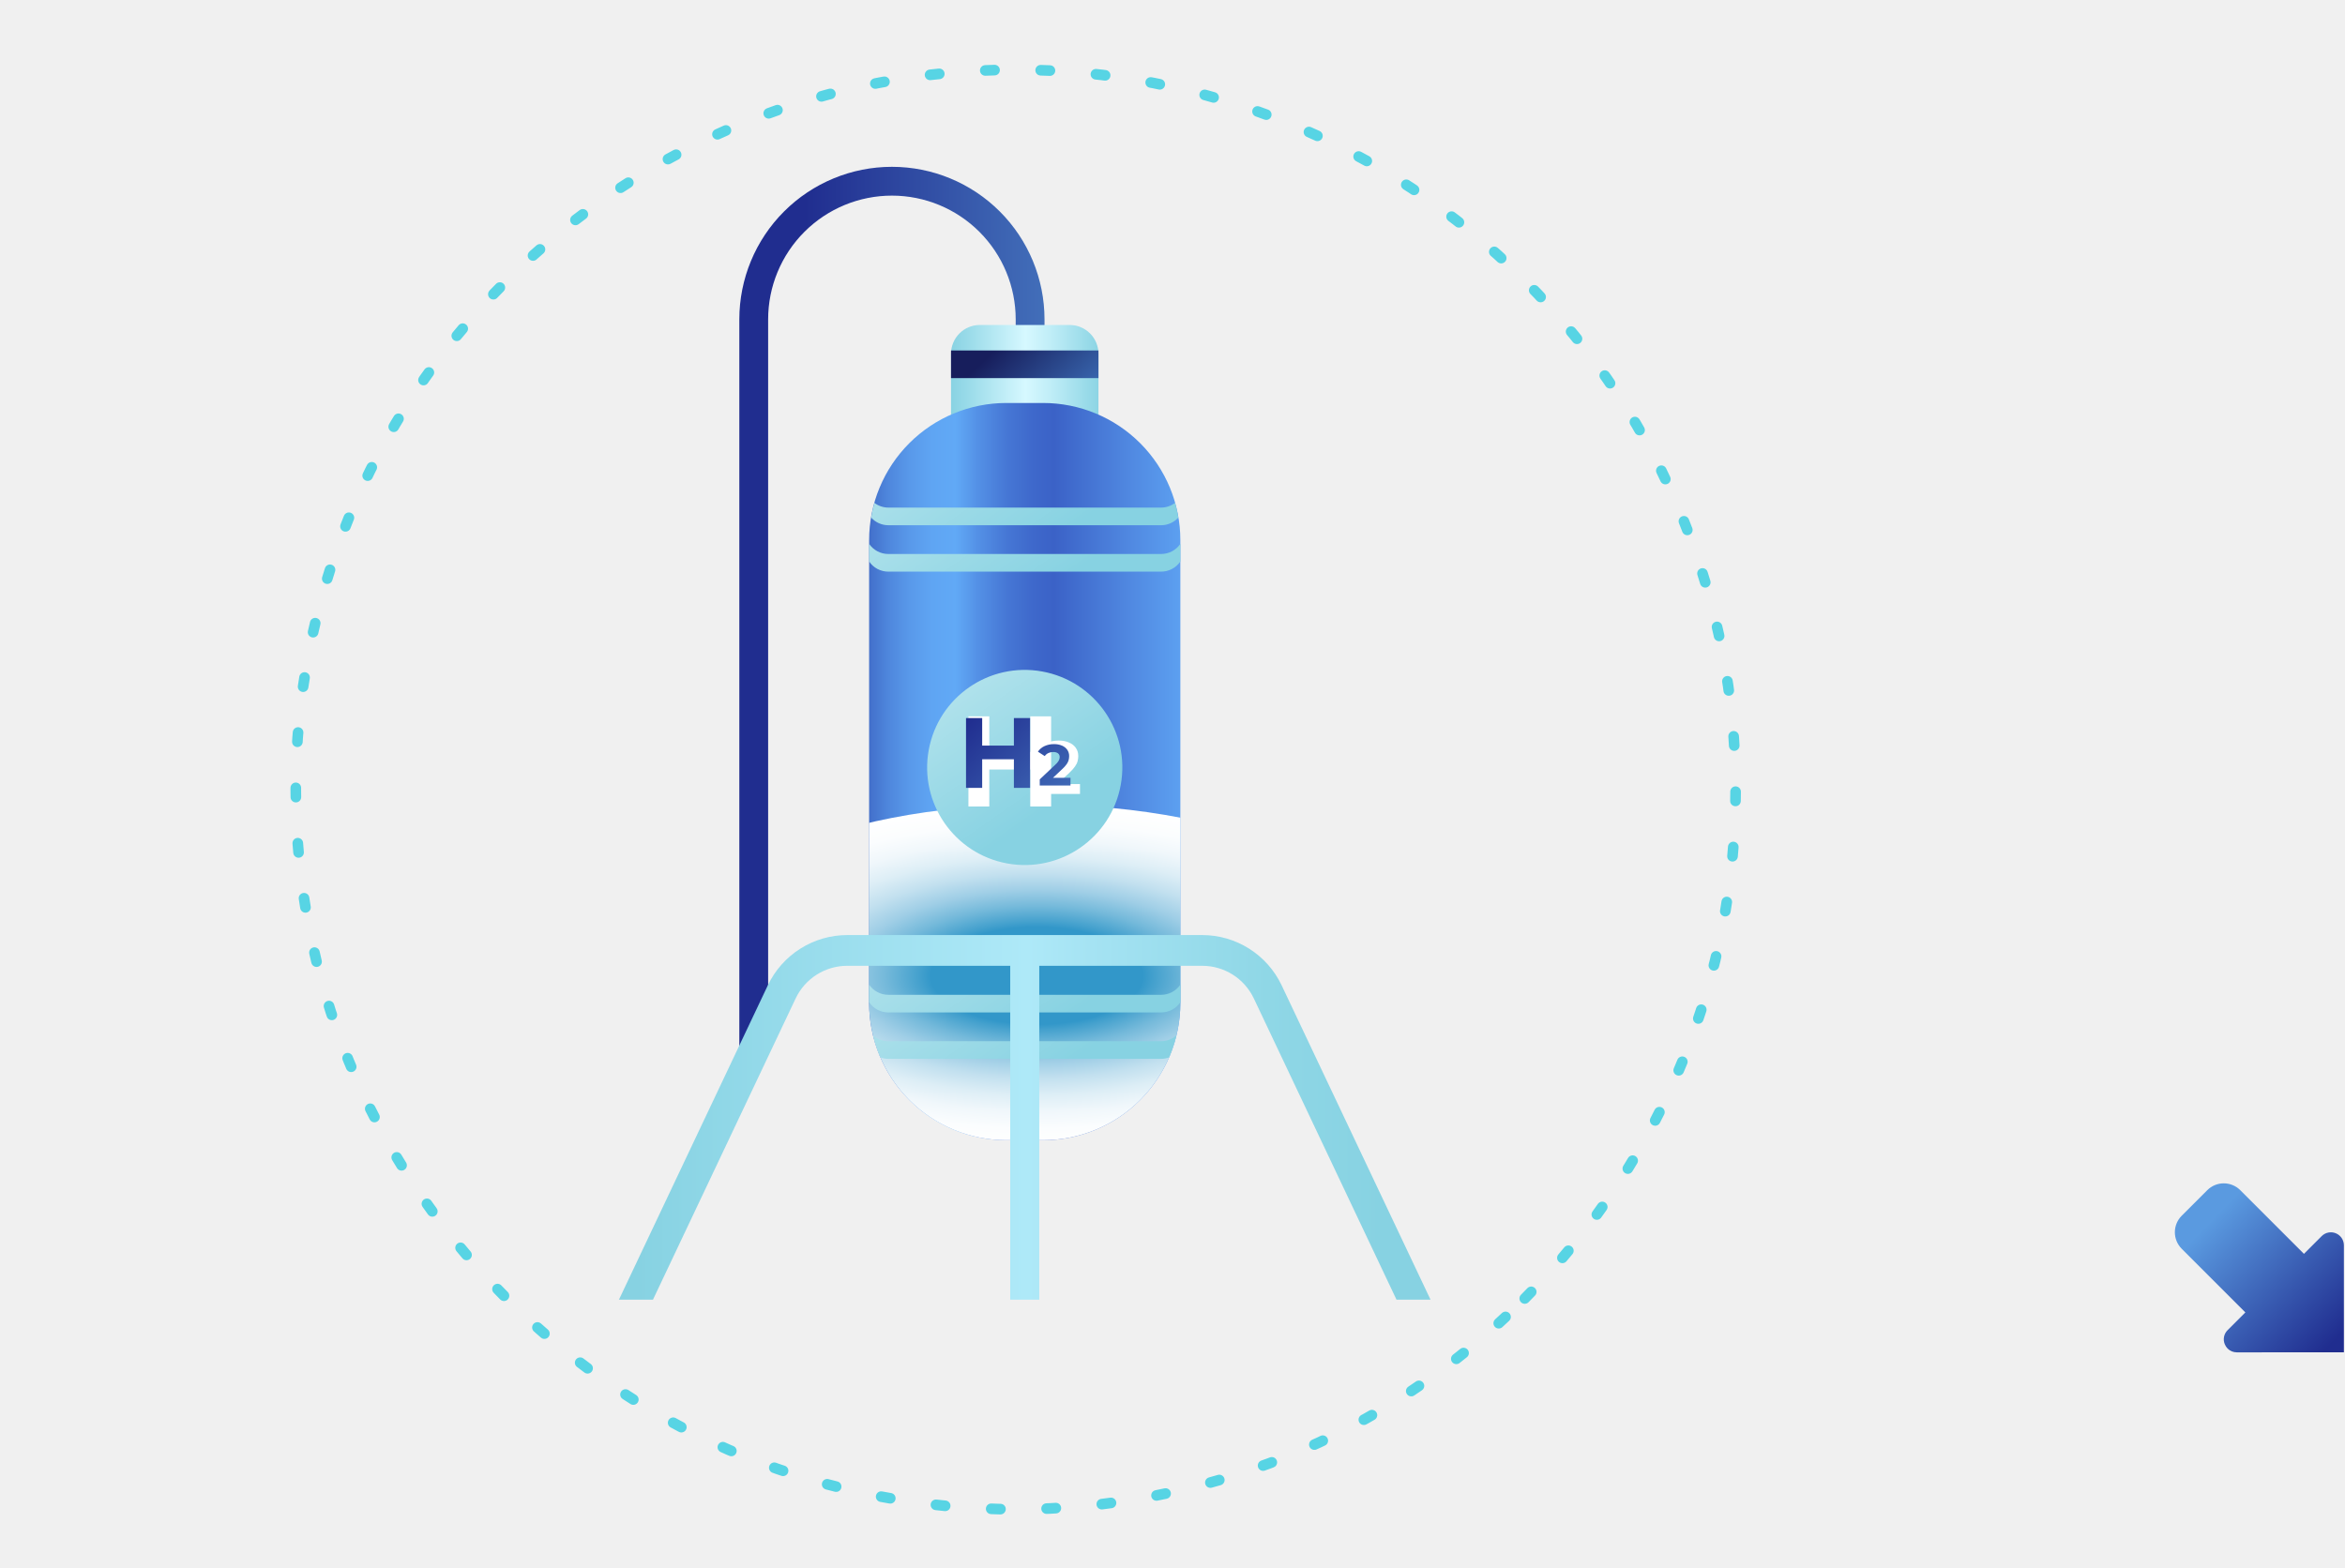
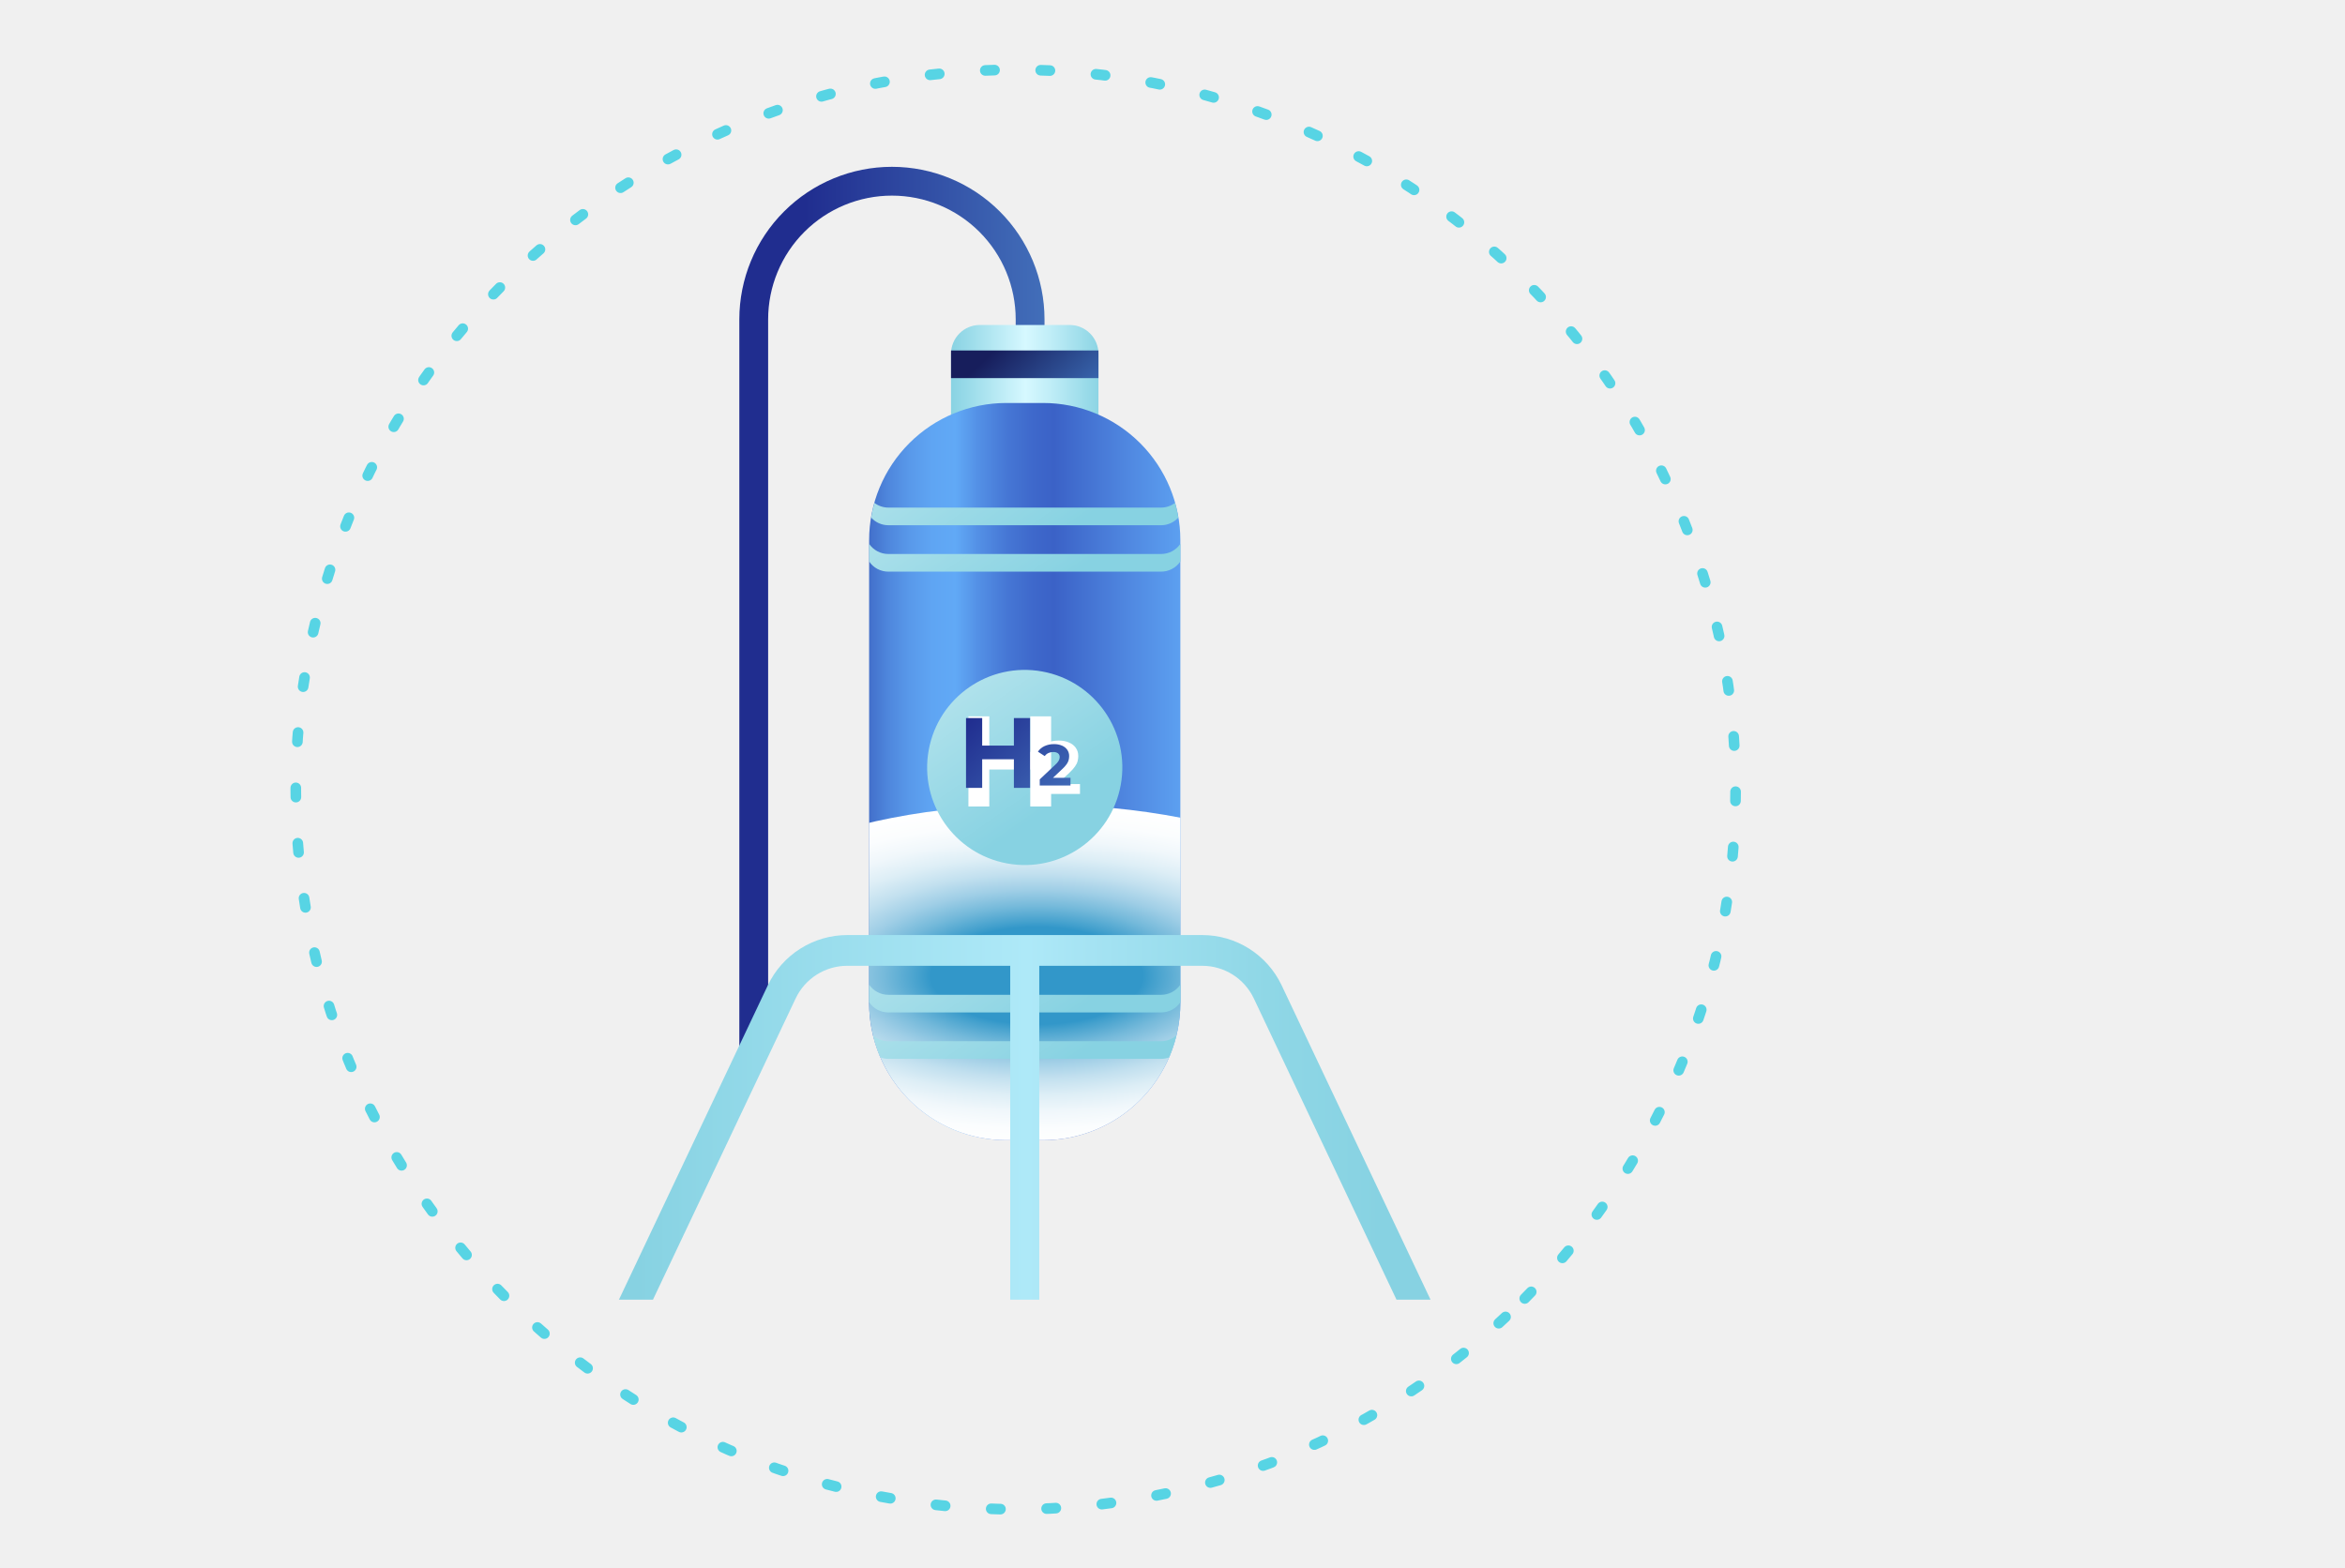
<svg xmlns="http://www.w3.org/2000/svg" width="317" height="212" viewBox="0 0 317 212" fill="none">
-   <path d="M316.849 168.377C316.849 168.029 316.746 167.689 316.553 167.4C316.359 167.111 316.085 166.886 315.764 166.753C315.442 166.62 315.089 166.585 314.748 166.652C314.407 166.72 314.093 166.888 313.847 167.134L311.45 169.531L302.841 160.922C302.249 160.331 301.447 160 300.612 160C299.776 160 298.974 160.332 298.383 160.922L294.922 164.383C294.331 164.975 294 165.776 294 166.612C294 167.448 294.331 168.249 294.922 168.841L303.531 177.45L301.134 179.847C300.884 180.091 300.714 180.405 300.646 180.747C300.578 181.089 300.615 181.444 300.752 181.764C300.841 181.982 300.973 182.179 301.138 182.346C301.301 182.508 301.494 182.635 301.707 182.722C301.919 182.808 302.147 182.852 302.376 182.85L316.849 182.849L316.849 168.377Z" fill="url(#paint0_linear_2005_40)" />
  <path d="M206.119 175.567C244.124 137.562 244.124 75.943 206.119 37.938C168.114 -0.068 106.495 -0.068 68.49 37.938C30.484 75.943 30.484 137.562 68.49 175.567C106.495 213.572 168.114 213.572 206.119 175.567Z" stroke="#57D4E4" stroke-width="1.437" stroke-linecap="round" stroke-linejoin="round" stroke-dasharray="1.25 6.24" />
  <path d="M103.838 141.911H99.943V43.183C99.943 37.712 102.116 32.465 105.985 28.597C109.853 24.729 115.1 22.555 120.571 22.555C126.041 22.555 131.288 24.729 135.157 28.597C139.025 32.465 141.198 37.712 141.198 43.183V128.68H137.303V43.183C137.303 38.745 135.54 34.489 132.402 31.351C129.264 28.213 125.008 26.45 120.571 26.45C116.133 26.45 111.877 28.213 108.739 31.351C105.601 34.489 103.838 38.745 103.838 43.183V141.911Z" fill="url(#paint1_linear_2005_40)" />
  <path d="M148.491 59.881H128.561V47.834C128.561 46.801 128.972 45.81 129.702 45.079C130.433 44.348 131.424 43.938 132.457 43.938H144.594C145.628 43.938 146.619 44.348 147.349 45.079C148.08 45.81 148.491 46.801 148.491 47.834V59.881Z" fill="url(#paint2_linear_2005_40)" />
  <path d="M148.491 47.388H128.561V51.125H148.491V47.388Z" fill="url(#paint3_linear_2005_40)" />
  <path d="M136.041 54.487H141.01C145.93 54.487 150.649 56.441 154.128 59.92C157.607 63.4 159.562 68.118 159.562 73.038V135.615C159.562 140.536 157.607 145.254 154.128 148.733C150.649 152.213 145.93 154.167 141.01 154.167H136.041C131.121 154.167 126.402 152.212 122.923 148.733C119.444 145.254 117.489 140.535 117.489 135.615V73.038C117.489 68.118 119.444 63.4 122.923 59.92C126.402 56.441 131.121 54.487 136.041 54.487Z" fill="url(#paint4_linear_2005_40)" />
  <mask id="mask0_2005_40" style="mask-type:luminance" maskUnits="userSpaceOnUse" x="117" y="54" width="43" height="101">
    <path d="M136.041 54.487H141.01C145.93 54.487 150.649 56.441 154.128 59.92C157.607 63.4 159.562 68.118 159.562 73.038V135.615C159.562 140.536 157.607 145.254 154.128 148.733C150.649 152.213 145.93 154.167 141.01 154.167H136.041C131.121 154.167 126.402 152.212 122.923 148.733C119.444 145.254 117.489 140.535 117.489 135.615V73.038C117.489 68.118 119.444 63.4 122.923 59.92C126.402 56.441 131.121 54.487 136.041 54.487Z" fill="white" />
  </mask>
  <g mask="url(#mask0_2005_40)">
    <path style="mix-blend-mode:multiply" d="M140.148 155.1C167.955 155.1 190.497 144.729 190.497 131.936C190.497 119.143 167.955 108.773 140.148 108.773C112.342 108.773 89.8 119.143 89.8 131.936C89.8 144.729 112.342 155.1 140.148 155.1Z" fill="url(#paint5_radial_2005_40)" />
  </g>
  <path class="el1" d="M151.503 106.139C152.812 98.972 148.062 92.101 140.894 90.793C133.727 89.484 126.856 94.234 125.548 101.402C124.239 108.569 128.989 115.44 136.157 116.748C143.324 118.057 150.195 113.307 151.503 106.139Z" fill="url(#paint6_linear_2005_40)" />
  <path d="M156.968 134.508H120.083C119.572 134.508 119.068 134.383 118.616 134.144C118.164 133.906 117.777 133.56 117.489 133.138V135.524C117.777 135.946 118.164 136.291 118.616 136.53C119.068 136.769 119.572 136.893 120.083 136.893H156.968C157.479 136.893 157.983 136.769 158.435 136.53C158.887 136.291 159.274 135.946 159.562 135.524V133.138C159.274 133.56 158.887 133.906 158.435 134.144C157.983 134.383 157.479 134.508 156.968 134.508Z" fill="url(#paint7_linear_2005_40)" />
  <path d="M156.968 140.782H120.083C119.328 140.779 118.599 140.503 118.033 140.004C118.274 141.017 118.601 142.009 119.01 142.967C119.353 143.096 119.716 143.164 120.083 143.167H156.968C157.334 143.164 157.698 143.096 158.041 142.967C158.45 142.009 158.777 141.017 159.018 140.004C158.451 140.503 157.723 140.779 156.968 140.782Z" fill="url(#paint8_linear_2005_40)" />
  <path d="M156.968 68.631H120.083C119.403 68.629 118.742 68.405 118.202 67.993C118.019 68.646 117.872 69.309 117.762 69.978C118.055 70.304 118.412 70.565 118.812 70.744C119.212 70.923 119.645 71.016 120.083 71.017H156.968C157.406 71.016 157.839 70.923 158.238 70.744C158.638 70.565 158.996 70.304 159.288 69.978C159.178 69.309 159.032 68.646 158.849 67.993C158.308 68.405 157.648 68.629 156.968 68.631Z" fill="url(#paint9_linear_2005_40)" />
  <path d="M156.968 74.905H120.083C119.572 74.905 119.068 74.781 118.616 74.542C118.164 74.303 117.777 73.957 117.489 73.535V75.921C117.777 76.343 118.164 76.689 118.616 76.928C119.068 77.166 119.572 77.291 120.083 77.291H156.968C157.479 77.291 157.983 77.166 158.435 76.927C158.887 76.689 159.274 76.343 159.562 75.921V73.535C159.274 73.957 158.887 74.303 158.435 74.542C157.983 74.78 157.479 74.905 156.968 74.905Z" fill="url(#paint10_linear_2005_40)" />
  <path d="M188.781 175.729L169.485 134.981C168.859 133.669 167.875 132.56 166.647 131.782C165.419 131.005 163.996 130.59 162.542 130.586H140.489V175.729H136.562V130.586H114.509C113.055 130.59 111.632 131.005 110.403 131.782C109.175 132.56 108.191 133.669 107.566 134.981L88.269 175.729H83.669L103.808 133.201C104.773 131.179 106.289 129.47 108.182 128.272C110.075 127.074 112.268 126.435 114.509 126.429H162.542C164.782 126.435 166.975 127.074 168.868 128.272C170.761 129.47 172.278 131.179 173.242 133.201L193.381 175.729H188.781Z" fill="url(#paint11_linear_2005_40)" />
  <path class="el1" d="M139.271 96.857H142.092V109.045H139.271V96.857ZM133.734 109.045H130.913V96.857H133.734V109.045ZM139.48 104.048H133.525V101.662H139.48V104.048Z" fill="white" />
  <path class="el1" d="M140.63 107.351V106.286L143.368 103.7C143.584 103.504 143.743 103.328 143.845 103.173C143.946 103.017 144.014 102.876 144.047 102.747C144.088 102.619 144.108 102.5 144.108 102.392C144.108 102.108 144.01 101.892 143.814 101.743C143.625 101.588 143.344 101.51 142.972 101.51C142.675 101.51 142.398 101.567 142.141 101.682C141.891 101.797 141.678 101.976 141.502 102.22L140.306 101.449C140.576 101.043 140.955 100.722 141.441 100.486C141.928 100.249 142.489 100.131 143.125 100.131C143.652 100.131 144.112 100.219 144.504 100.394C144.903 100.563 145.21 100.803 145.426 101.114C145.65 101.425 145.761 101.797 145.761 102.23C145.761 102.46 145.731 102.69 145.67 102.919C145.616 103.143 145.501 103.379 145.325 103.629C145.156 103.879 144.906 104.16 144.575 104.471L142.303 106.611L141.989 106.012H145.994V107.351H140.63Z" fill="white" />
  <path class="el1" d="M132.772 106.53H130.588V97.09H132.772V106.53ZM137.223 102.66H132.61V100.813H137.223V102.66ZM137.06 97.09H139.245V106.53H137.06V97.09Z" fill="url(#paint12_linear_2005_40)" />
  <path class="el1" d="M140.554 106.205V105.38L142.675 103.378C142.814 103.257 142.938 103.119 143.044 102.969C143.113 102.867 143.168 102.757 143.205 102.64C143.232 102.55 143.246 102.458 143.248 102.364C143.253 102.268 143.236 102.172 143.197 102.084C143.159 101.996 143.099 101.918 143.025 101.857C142.832 101.727 142.601 101.665 142.369 101.681C142.148 101.679 141.93 101.724 141.729 101.815C141.529 101.907 141.357 102.05 141.23 102.231L140.304 101.633C140.524 101.31 140.828 101.053 141.183 100.888C141.591 100.698 142.037 100.603 142.487 100.613C142.854 100.605 143.219 100.673 143.559 100.813C143.844 100.931 144.092 101.125 144.273 101.375C144.448 101.629 144.537 101.931 144.529 102.239C144.528 102.418 144.506 102.595 144.462 102.768C144.406 102.968 144.316 103.155 144.195 103.323C144.023 103.56 143.826 103.778 143.609 103.974L141.85 105.631L141.607 105.168H144.71V106.205L140.554 106.205Z" fill="url(#paint13_linear_2005_40)" />
  <defs>
    <linearGradient id="paint0_linear_2005_40" x1="298.839" y1="165.107" x2="315.513" y2="181.331" gradientUnits="userSpaceOnUse">
      <stop stop-color="#5A9AE0" />
      <stop offset="1" stop-color="#202D8F" />
    </linearGradient>
    <linearGradient id="paint1_linear_2005_40" x1="108.741" y1="82.233" x2="156.468" y2="82.233" gradientUnits="userSpaceOnUse">
      <stop stop-color="#202D8F" />
      <stop offset="1" stop-color="#528DCD" />
    </linearGradient>
    <linearGradient id="paint2_linear_2005_40" x1="128.413" y1="51.909" x2="149.143" y2="51.909" gradientUnits="userSpaceOnUse">
      <stop stop-color="#87D2E2" />
      <stop offset="0.493" stop-color="#D6F8FF" />
      <stop offset="0.662" stop-color="#BFEDF7" />
      <stop offset="1" stop-color="#87D2E2" />
    </linearGradient>
    <linearGradient id="paint3_linear_2005_40" x1="159.218" y1="71.138" x2="135.67" y2="46.236" gradientUnits="userSpaceOnUse">
      <stop stop-color="#171E5C" />
      <stop offset="0.551" stop-color="#4076C0" />
      <stop offset="1" stop-color="#171E5C" />
    </linearGradient>
    <linearGradient id="paint4_linear_2005_40" x1="115.609" y1="104.327" x2="170.238" y2="104.327" gradientUnits="userSpaceOnUse">
      <stop stop-color="#375BBB" />
      <stop offset="0.026" stop-color="#406BC7" />
      <stop offset="0.08" stop-color="#4E86DC" />
      <stop offset="0.135" stop-color="#5999EA" />
      <stop offset="0.191" stop-color="#5FA5F3" />
      <stop offset="0.248" stop-color="#61A9F6" />
      <stop offset="0.302" stop-color="#5491E6" />
      <stop offset="0.375" stop-color="#4677D5" />
      <stop offset="0.442" stop-color="#3E68CB" />
      <stop offset="0.493" stop-color="#3B62C7" />
      <stop offset="0.687" stop-color="#518AE2" />
      <stop offset="0.855" stop-color="#61A9F6" />
      <stop offset="0.894" stop-color="#5A9BEE" />
      <stop offset="0.968" stop-color="#4778D9" />
      <stop offset="1" stop-color="#3D66CF" />
    </linearGradient>
    <radialGradient id="paint5_radial_2005_40" cx="0" cy="0" r="1" gradientUnits="userSpaceOnUse" gradientTransform="translate(140.148 131.936) rotate(90) scale(23.1628 50.3498)">
      <stop offset="0.284" stop-color="#3297C9" />
      <stop offset="0.313" stop-color="#43A0CD" />
      <stop offset="0.406" stop-color="#74B9DA" />
      <stop offset="0.501" stop-color="#9FCEE6" />
      <stop offset="0.598" stop-color="#C2E0EF" />
      <stop offset="0.695" stop-color="#DDEEF6" />
      <stop offset="0.793" stop-color="#F0F7FB" />
      <stop offset="0.894" stop-color="#FBFDFE" />
      <stop offset="1" stop-color="white" />
    </radialGradient>
    <linearGradient id="paint6_linear_2005_40" x1="104.6" y1="55.47" x2="142.159" y2="108.944" gradientUnits="userSpaceOnUse">
      <stop stop-color="white" />
      <stop offset="0.23" stop-color="#E8F6F9" />
      <stop offset="0.708" stop-color="#AEE1EB" />
      <stop offset="1" stop-color="#87D2E2" />
    </linearGradient>
    <linearGradient id="paint7_linear_2005_40" x1="101.941" y1="82.245" x2="141.946" y2="139.2" gradientUnits="userSpaceOnUse">
      <stop stop-color="white" />
      <stop offset="0.23" stop-color="#E8F6F9" />
      <stop offset="0.708" stop-color="#AEE1EB" />
      <stop offset="1" stop-color="#87D2E2" />
    </linearGradient>
    <linearGradient id="paint8_linear_2005_40" x1="101.854" y1="88.579" x2="141.859" y2="145.535" gradientUnits="userSpaceOnUse">
      <stop stop-color="white" />
      <stop offset="0.23" stop-color="#E8F6F9" />
      <stop offset="0.708" stop-color="#AEE1EB" />
      <stop offset="1" stop-color="#87D2E2" />
    </linearGradient>
    <linearGradient id="paint9_linear_2005_40" x1="101.544" y1="16.647" x2="141.548" y2="73.603" gradientUnits="userSpaceOnUse">
      <stop stop-color="white" />
      <stop offset="0.23" stop-color="#E8F6F9" />
      <stop offset="0.708" stop-color="#AEE1EB" />
      <stop offset="1" stop-color="#87D2E2" />
    </linearGradient>
    <linearGradient id="paint10_linear_2005_40" x1="101.941" y1="22.642" x2="141.946" y2="79.598" gradientUnits="userSpaceOnUse">
      <stop stop-color="white" />
      <stop offset="0.23" stop-color="#E8F6F9" />
      <stop offset="0.708" stop-color="#AEE1EB" />
      <stop offset="1" stop-color="#87D2E2" />
    </linearGradient>
    <linearGradient id="paint11_linear_2005_40" x1="86.097" y1="151.079" x2="186.878" y2="151.079" gradientUnits="userSpaceOnUse">
      <stop stop-color="#87D2E2" />
      <stop offset="0.523" stop-color="#AEE9F8" />
      <stop offset="0.608" stop-color="#A5E3F3" />
      <stop offset="0.846" stop-color="#8FD7E6" />
      <stop offset="1" stop-color="#87D2E2" />
    </linearGradient>
    <linearGradient id="paint12_linear_2005_40" x1="130.826" y1="97.332" x2="149.043" y2="115.55" gradientUnits="userSpaceOnUse">
      <stop stop-color="#202D8F" />
      <stop offset="1" stop-color="#528DCD" />
    </linearGradient>
    <linearGradient id="paint13_linear_2005_40" x1="130.826" y1="97.333" x2="149.043" y2="115.55" gradientUnits="userSpaceOnUse">
      <stop stop-color="#202D8F" />
      <stop offset="1" stop-color="#528DCD" />
    </linearGradient>
  </defs>
  <style>

    @keyframes move2 {
        0% {
            transform: translateY(0);
        }

        50% {
            transform: translateY(-5px);
        }
        
        100% {
            transform: translateY(0);
        }
        
    }

    .el1 {
        animation: move2 4s infinite;
        animation-timing-function: ease-in-out;
    }

    .el2 {
        animation: move2 4s infinite;
        animation-timing-function: ease-in-out;
        animation-delay: 0.5s;
    }
    
</style>
</svg>
